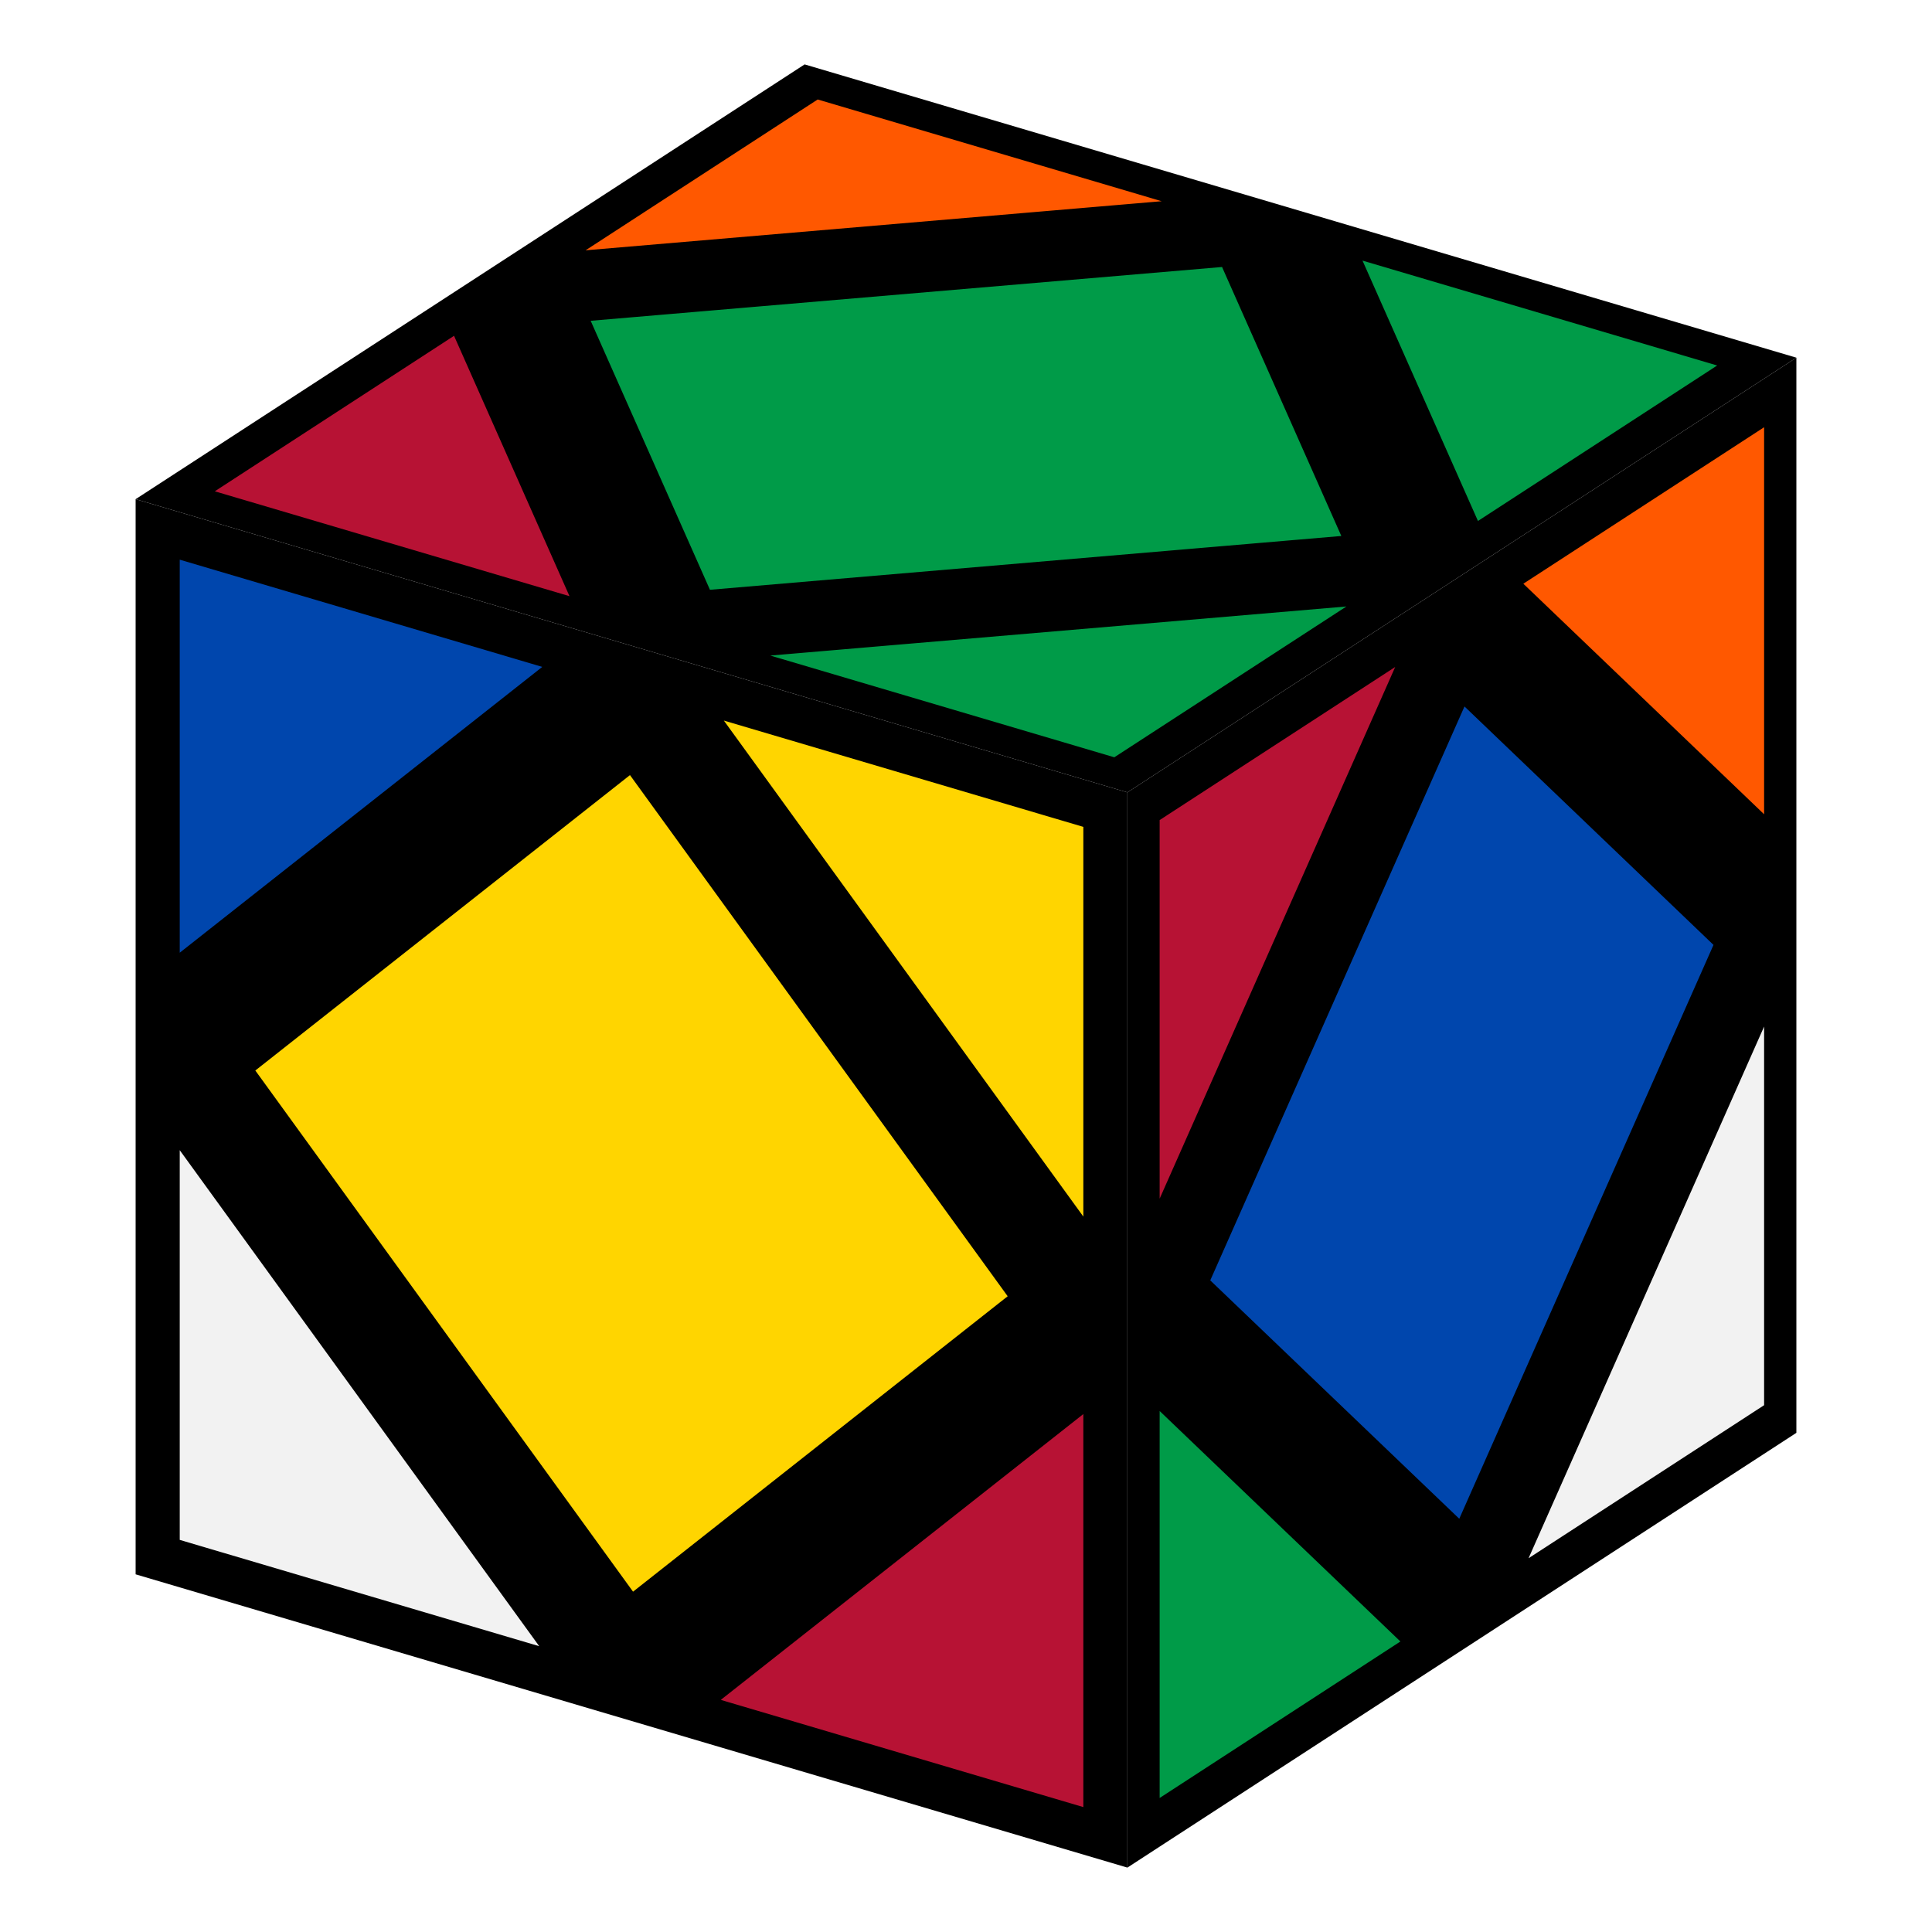
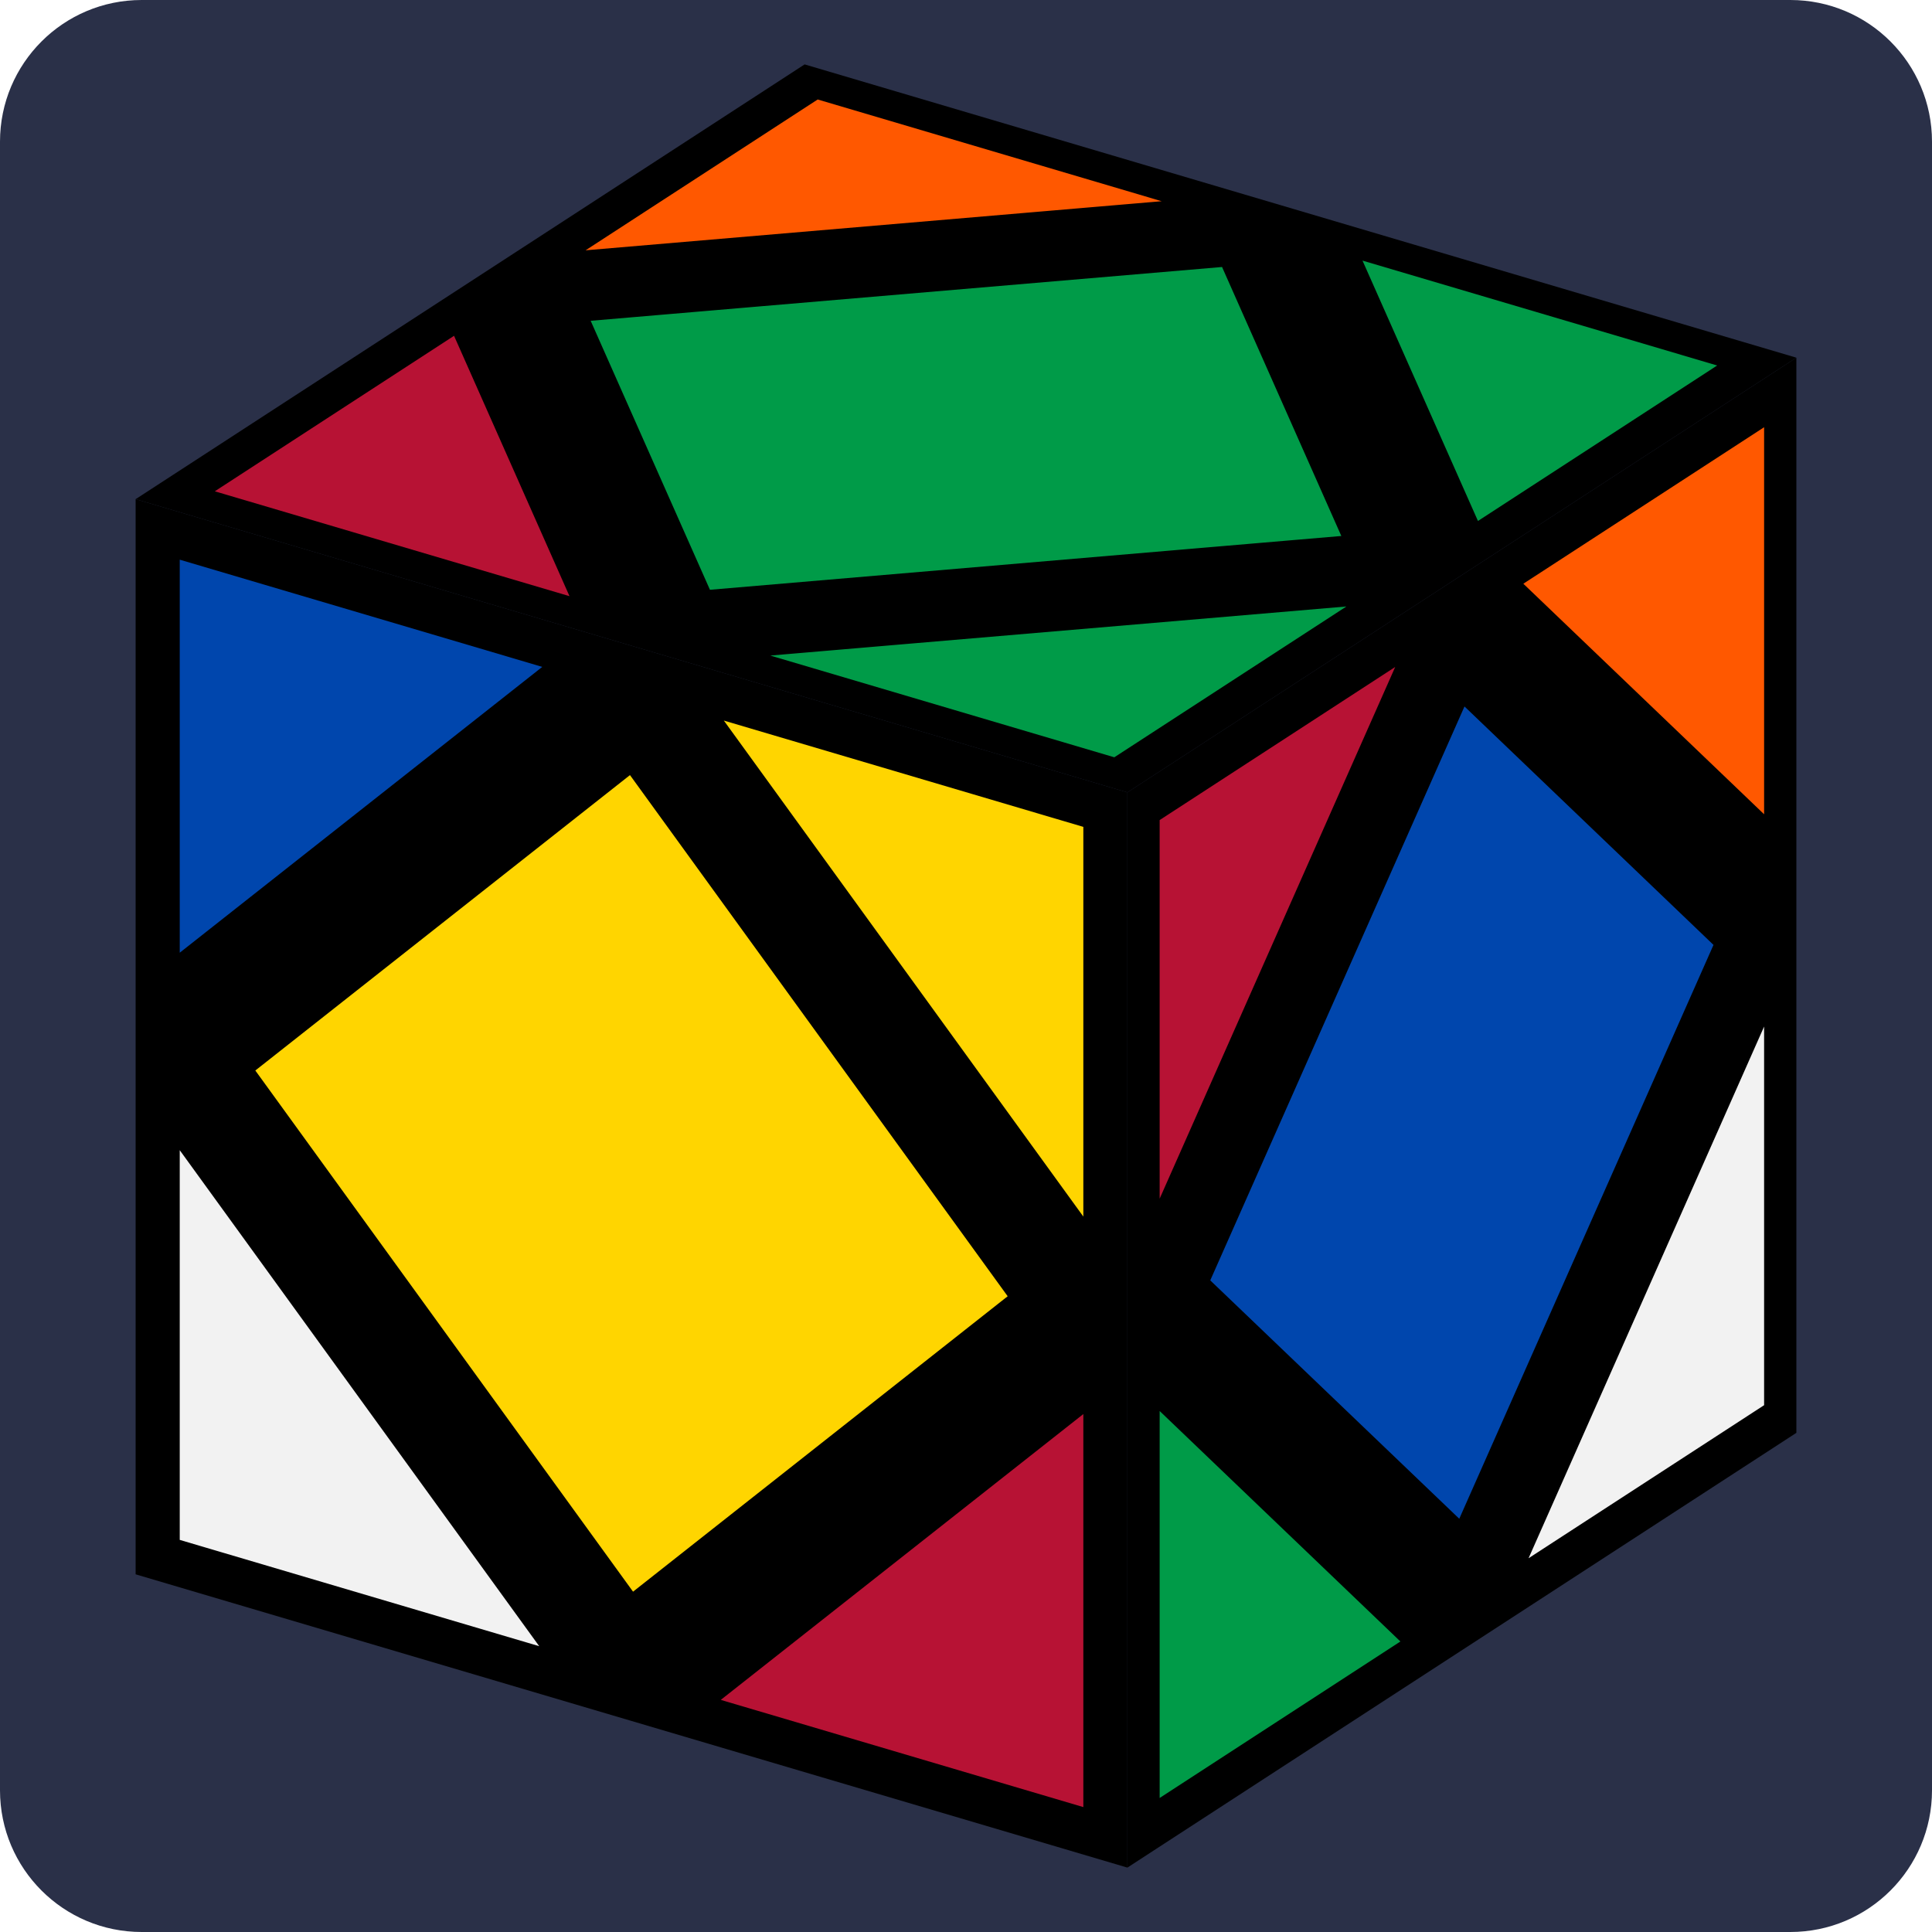
<svg xmlns="http://www.w3.org/2000/svg" viewBox="0 0 300 300" role="img" aria-label="Sarah Adv · Hedge y2 Sledge y' Sledge Sledge case, Skewb">
+   <rect x="0" y="0" width="300" height="300" rx="22" fill="#2a3048" />
  <path d="M278.94 55.54L175.06 123.04L21.06 77.51L124.94 10.00Z" fill="#000000" />
  <path d="M175.06 290.00L175.06 123.04L21.06 77.51L21.06 244.46Z" fill="#000000" />
  <path d="M175.06 290.00L175.06 123.04L278.94 55.54L278.94 222.49Z" fill="#000000" />
  <path d="M126.78 14.14L86.26 40.47L186.83 31.90Z" fill="#ff5800" stroke="#000000" stroke-width="2.4" stroke-linejoin="round" />
  <path d="M275.13 218.85L275.13 153.73L234.62 245.17Z" fill="#f2f2f2" stroke="#000000" stroke-width="2.4" stroke-linejoin="round" />
  <path d="M26.71 240.01L86.77 257.77L26.71 174.90Z" fill="#f2f2f2" stroke="#000000" stroke-width="2.4" stroke-linejoin="round" />
  <path d="M269.48 56.34L228.97 82.67L209.42 38.58Z" fill="#009b48" stroke="#000000" stroke-width="2.4" stroke-linejoin="round" />
  <path d="M275.13 64.13L234.62 90.46L275.13 129.25Z" fill="#ff5800" stroke="#000000" stroke-width="2.4" stroke-linejoin="round" />
  <path d="M210.06 84.28L109.49 92.85L89.94 48.76L190.51 40.19Z" fill="#009b48" stroke="#000000" stroke-width="2.4" stroke-linejoin="round" />
  <path d="M186.49 199.10L227.00 107.65L267.51 146.44L227.00 237.88Z" fill="#0046ad" stroke="#000000" stroke-width="2.4" stroke-linejoin="round" />
  <path d="M30.52 76.70L90.58 94.46L71.03 50.37Z" fill="#b71234" stroke="#000000" stroke-width="2.4" stroke-linejoin="round" />
  <path d="M26.71 85.30L86.77 103.06L26.71 150.41Z" fill="#0046ad" stroke="#000000" stroke-width="2.4" stroke-linejoin="round" />
  <path d="M178.87 281.40L178.87 216.29L219.38 255.07Z" fill="#009b48" stroke="#000000" stroke-width="2.4" stroke-linejoin="round" />
  <path d="M158.12 201.51L98.06 118.64L38.00 166.00L98.06 248.87Z" fill="#ffd500" stroke="#000000" stroke-width="2.4" stroke-linejoin="round" />
  <path d="M169.42 282.21L169.42 217.10L109.36 264.45Z" fill="#b71234" stroke="#000000" stroke-width="2.4" stroke-linejoin="round" />
  <path d="M173.22 118.90L113.17 101.14L213.74 92.57Z" fill="#009b48" stroke="#000000" stroke-width="2.4" stroke-linejoin="round" />
  <path d="M178.87 126.69L219.38 100.36L178.87 191.80Z" fill="#b71234" stroke="#000000" stroke-width="2.4" stroke-linejoin="round" />
  <path d="M169.42 127.50L169.42 192.61L109.36 109.74Z" fill="#ffd500" stroke="#000000" stroke-width="2.4" stroke-linejoin="round" />
</svg>
